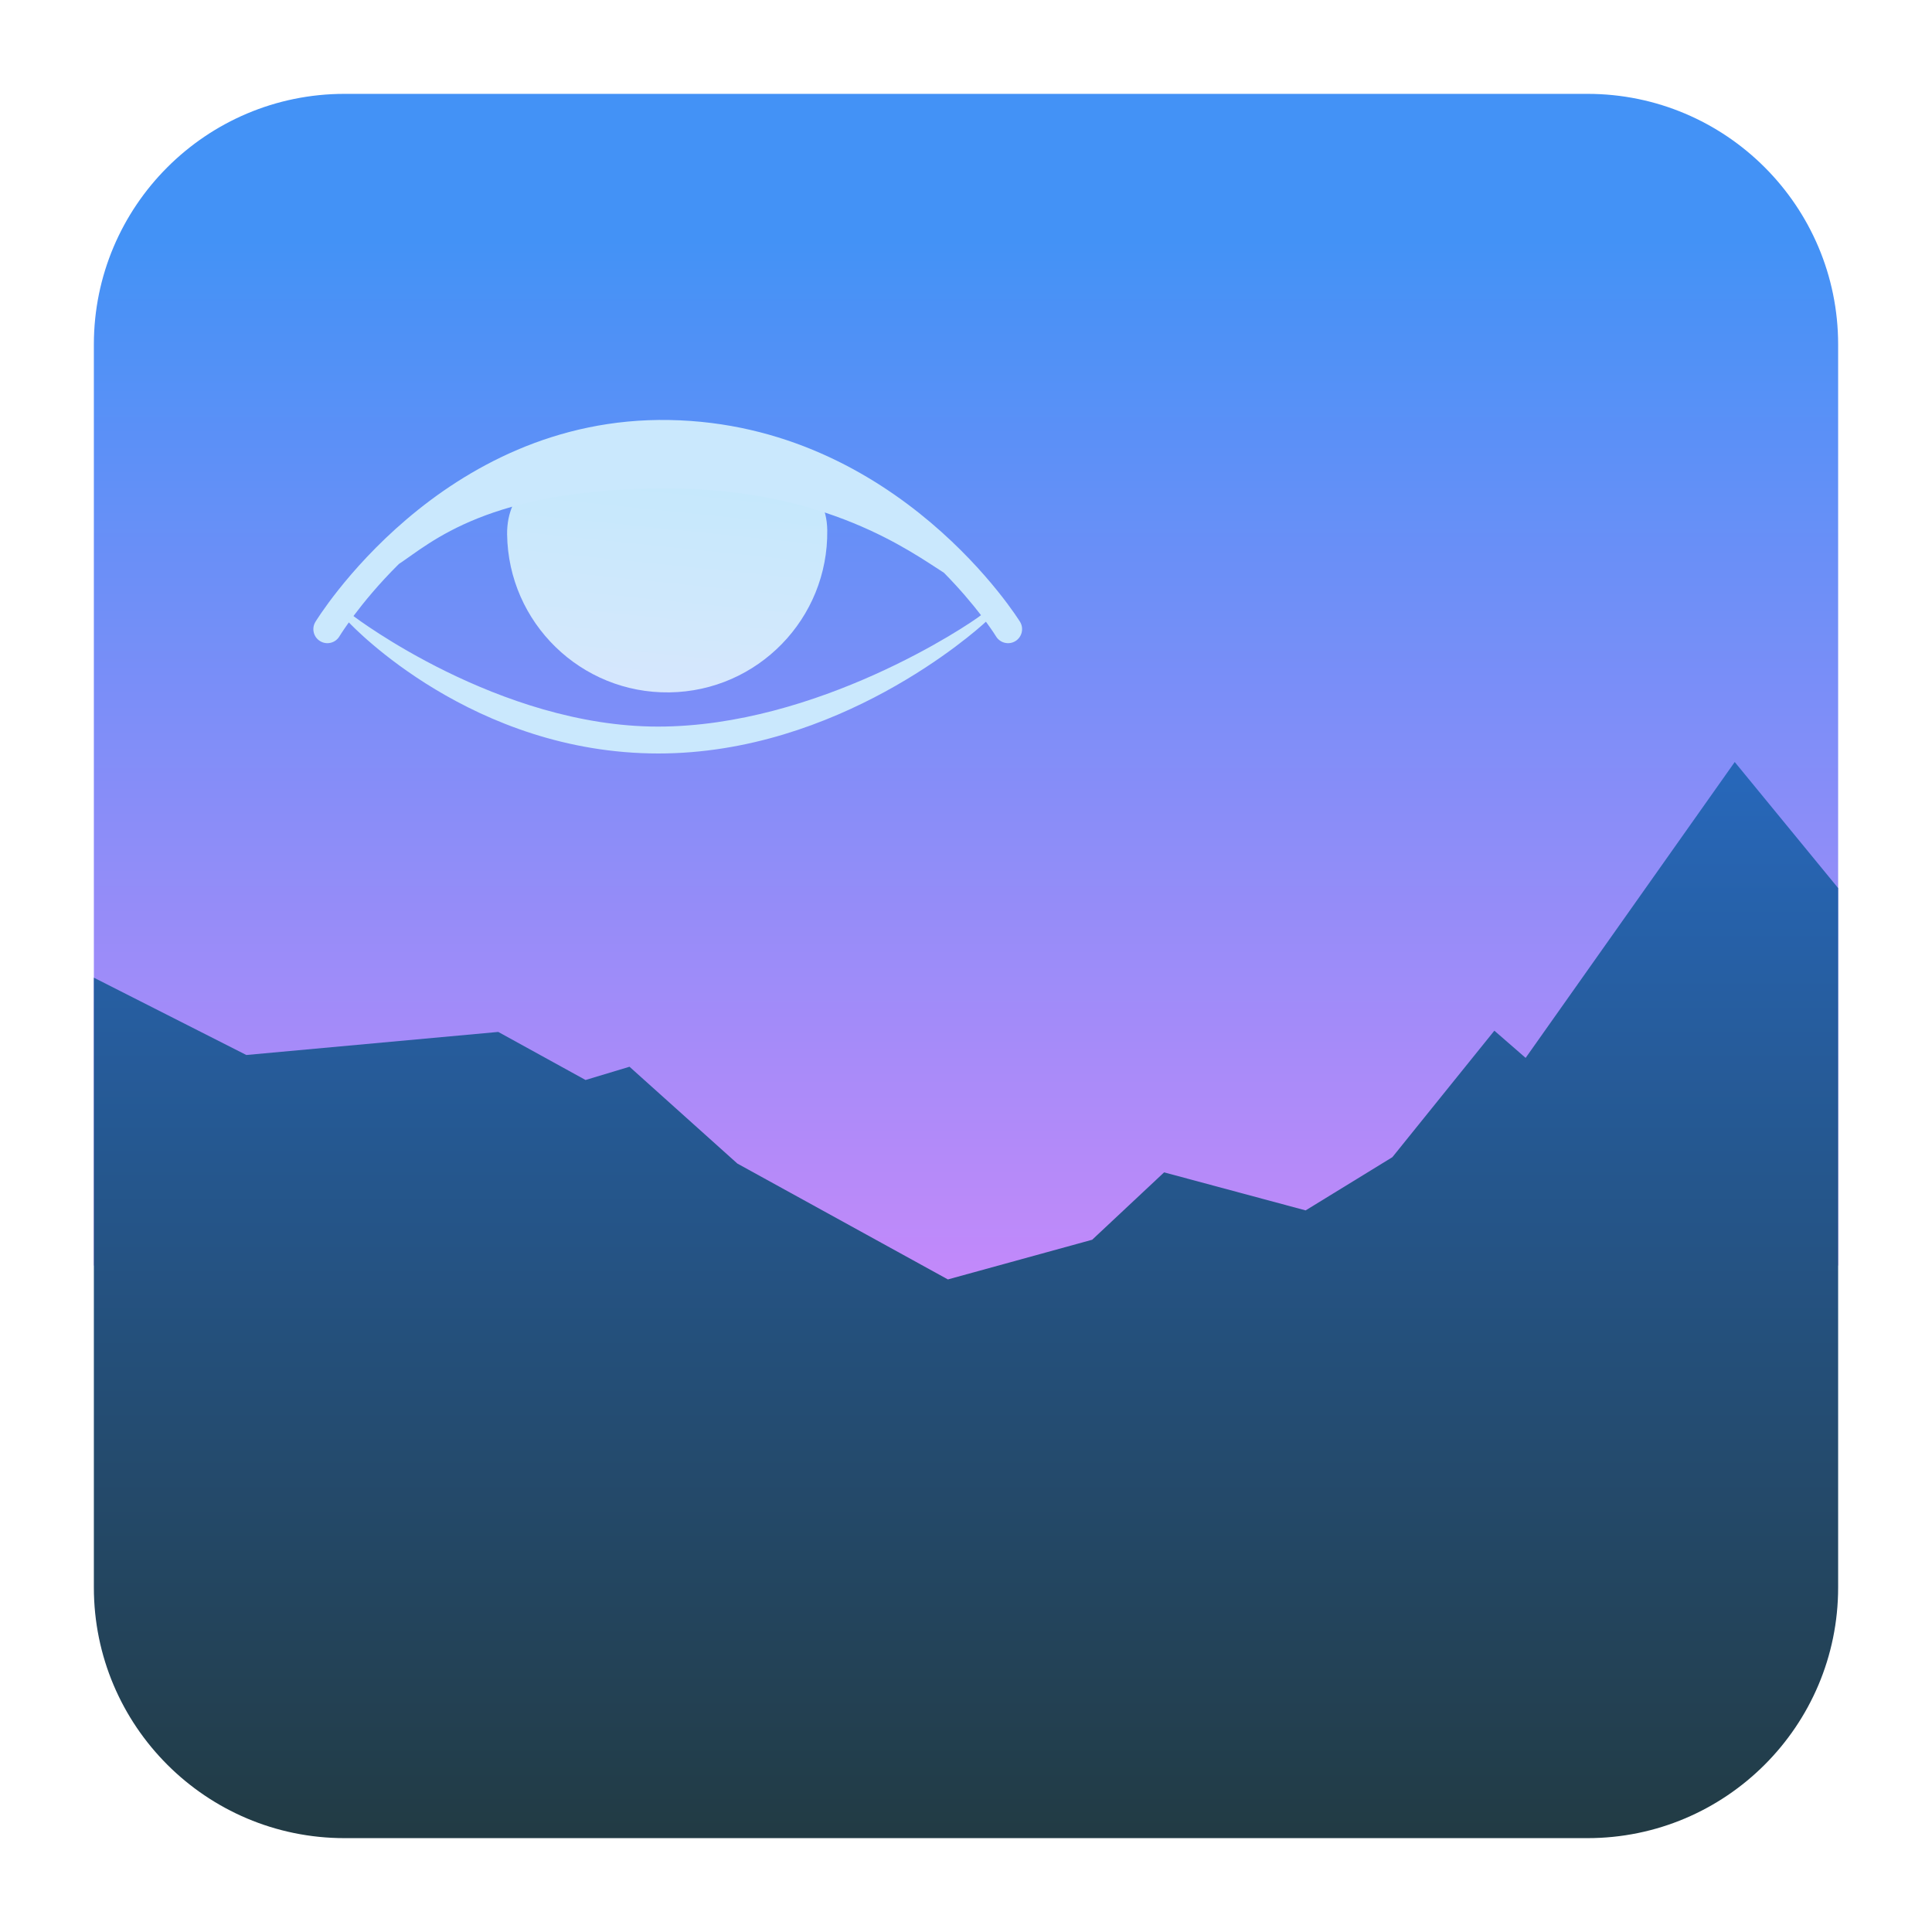
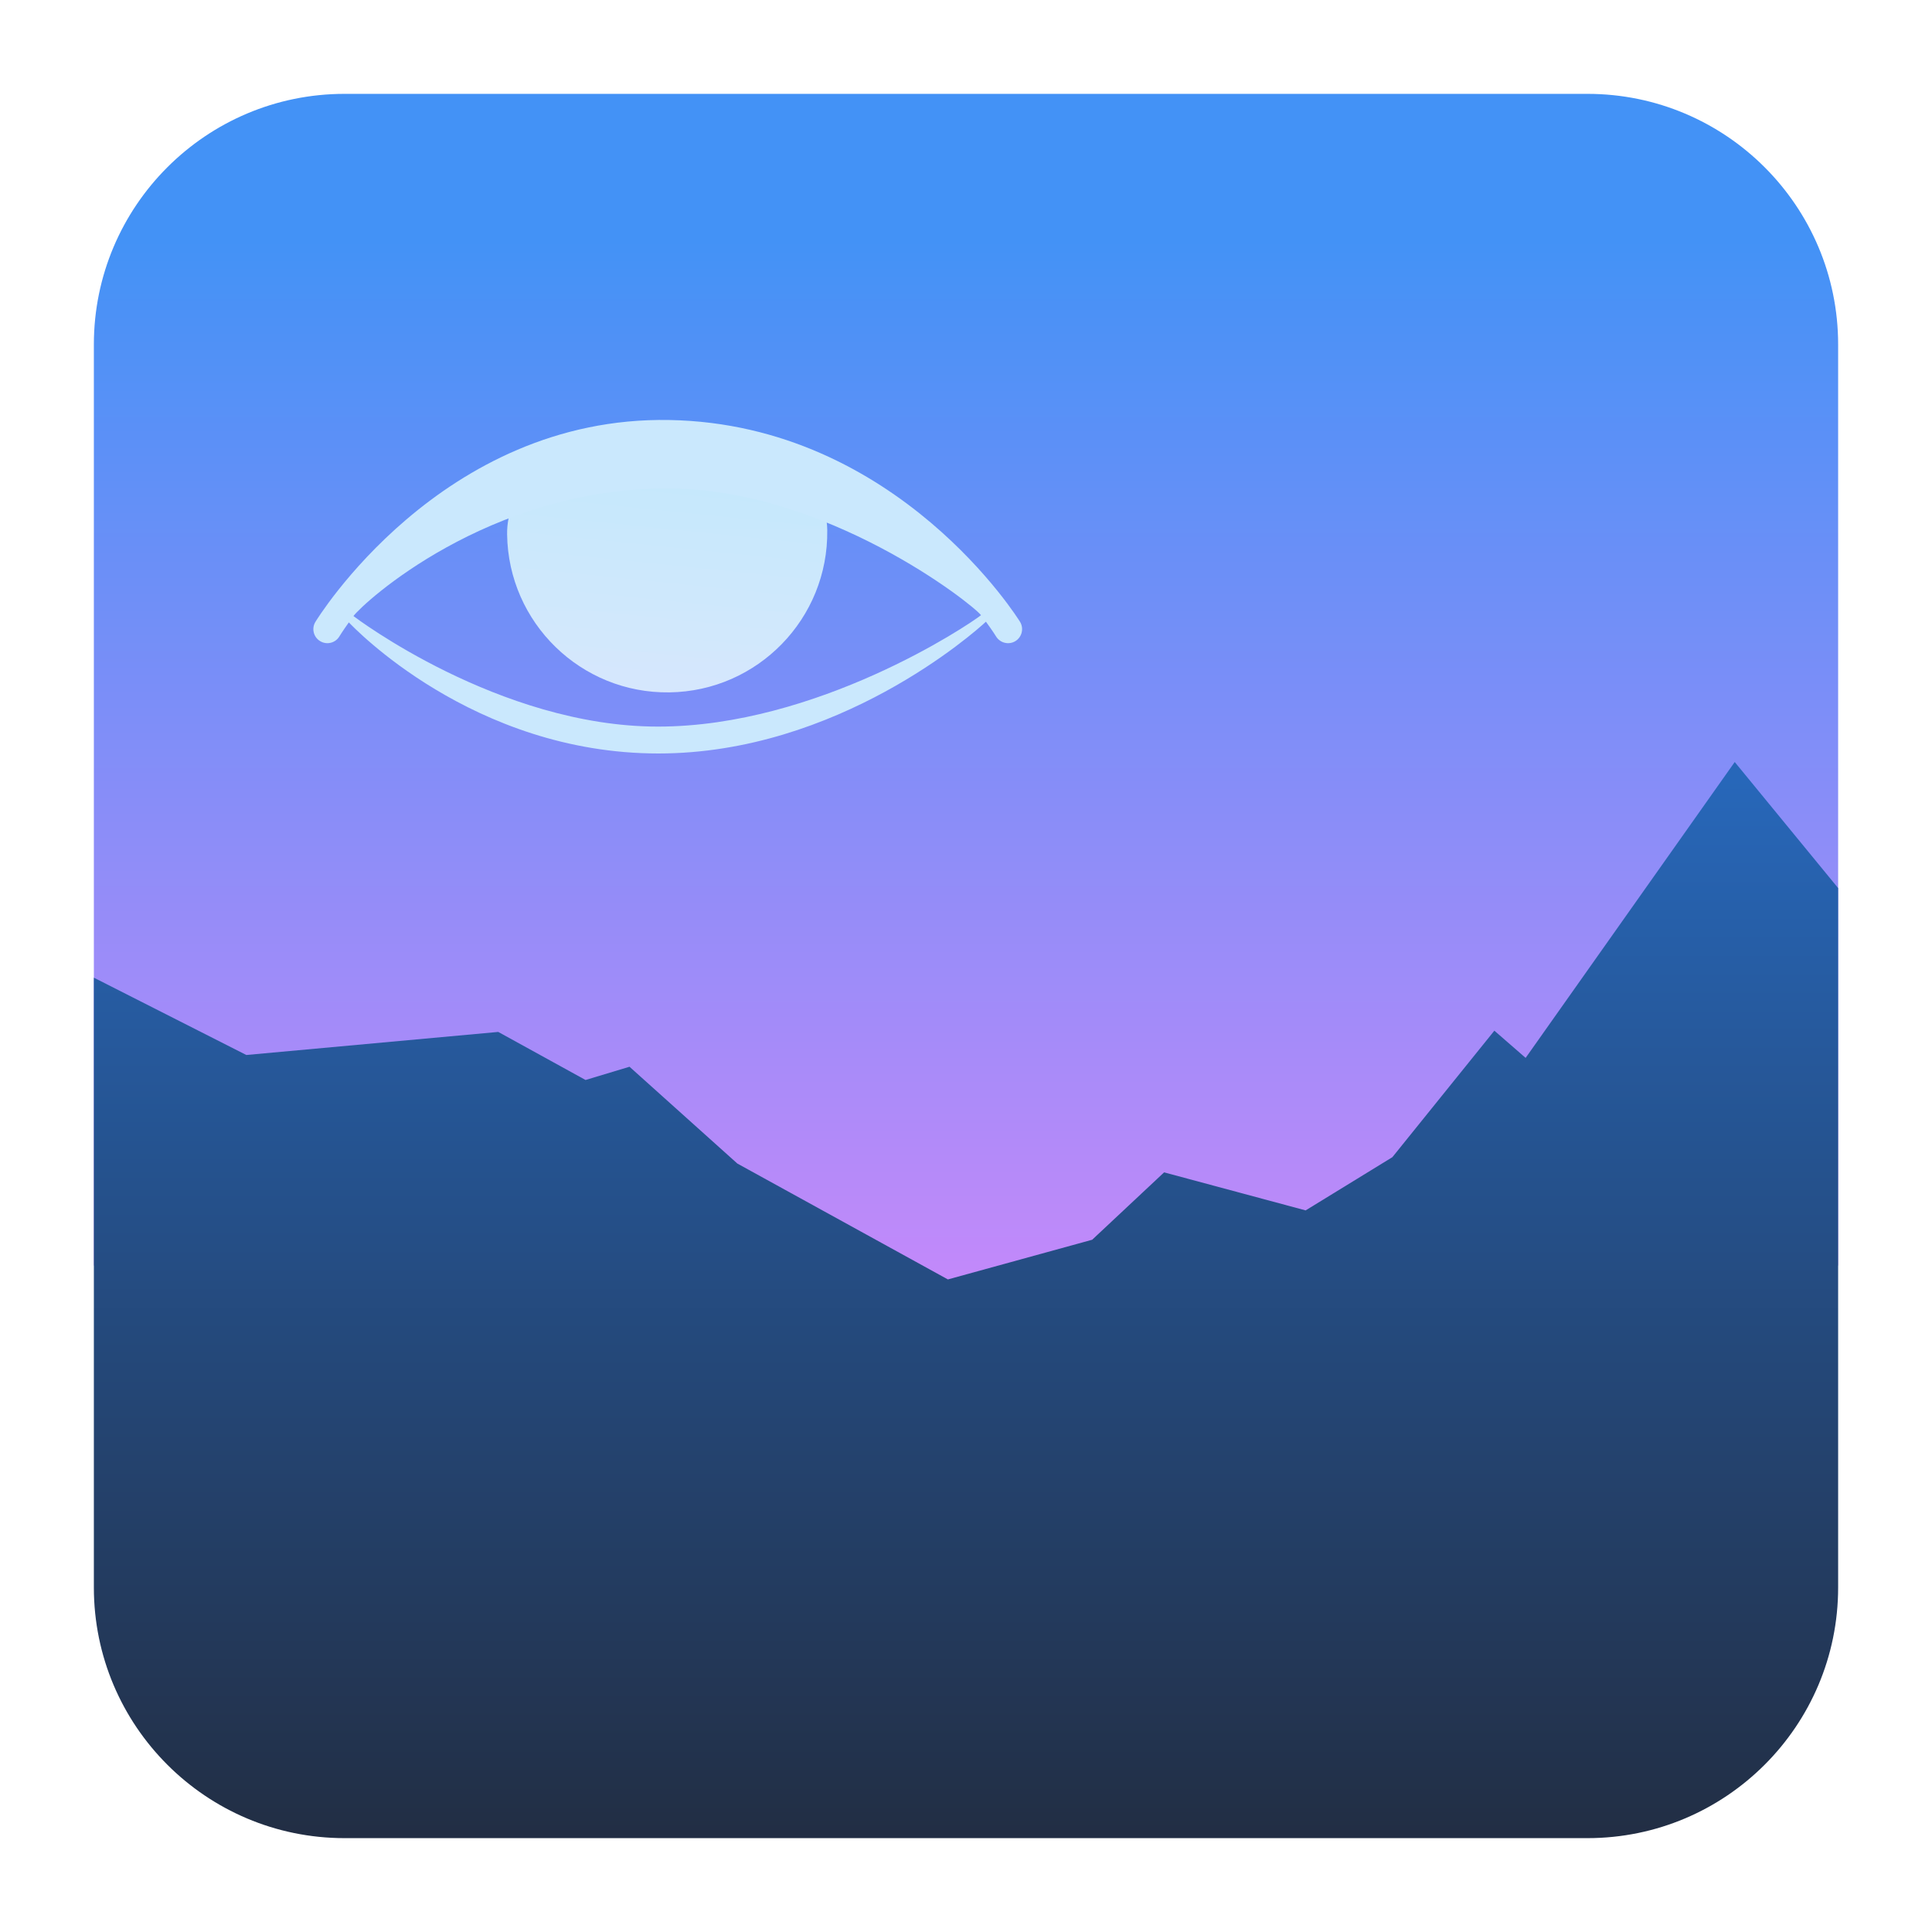
<svg xmlns="http://www.w3.org/2000/svg" clip-rule="evenodd" fill-rule="evenodd" stroke-linejoin="round" stroke-miterlimit="2" viewBox="0 0 48 48">
  <linearGradient id="a" x2="1" gradientTransform="matrix(-.0595533 -35.183 35.183 -.0595533 604.496 40.1042)" gradientUnits="userSpaceOnUse">
    <stop stop-color="#f086fb" offset="0" />
    <stop stop-color="#4392f6" offset="1" />
  </linearGradient>
  <linearGradient id="b" x2="1" gradientTransform="matrix(0 -26.4447 26.4447 0 524.651 45.7093)" gradientUnits="userSpaceOnUse">
-     <stop stop-color="#223b44" offset="0" />
+     <stop stop-color="#222e44" offset="0" />
    <stop stop-color="#2767b9" offset="1" />
  </linearGradient>
  <linearGradient id="c" x2="1" gradientTransform="matrix(-.079163 -8.15775 8.15775 -.079163 783.084 10.826)" gradientUnits="userSpaceOnUse">
    <stop stop-color="#eefefe" stop-opacity=".8" offset="0" />
    <stop stop-color="#d6fefe" stop-opacity=".8" offset="1" />
  </linearGradient>
  <path d="m39.44 2.332c3.438 0 6.228 2.79 6.228 6.228v22.879c-.533.332-1.161.523-1.835.523h-39.666c-.674 0-1.302-.191-1.835-.523v-22.879c0-3.438 2.79-6.228 6.228-6.228z" fill="url(#a)" />
  <path d="m43.099 18.932 2.569 3.132v17.376c0 3.438-2.79 6.228-6.228 6.228h-30.88c-3.438 0-6.228-2.79-6.228-6.228v-15.15l3.788 1.921 6.259-.573 2.169 1.194 1.092-.329 2.679 2.405 5.231 2.879 3.585-.986 1.787-1.674 3.516.945 2.155-1.322 2.534-3.143.777.676z" fill="url(#b)" />
  <path transform="matrix(1.0387 .113643 -.113643 1.0387 .973694 -3.34528)" d="m16.341 12.062c.194-.018 3.75-.472 4.005 1.613.257 2.086-1.228 3.987-3.313 4.243-2.086.257-3.986-1.228-4.243-3.314-.255-2.085 3.042-2.494 3.551-2.542z" fill="url(#c)" />
-   <path d="m8.667 15.463c-.156.218-.235.348-.235.348-.099.165-.314.218-.478.118-.165-.099-.218-.314-.118-.478 0 0 3.102-5.12 8.796-5.016 5.688.103 8.71 5.013 8.71 5.013.101.164.049.379-.114.48-.164.101-.379.049-.48-.114 0 0-.085-.139-.253-.368-.286.269-3.679 3.274-8.137 3.274-4.615 0-7.597-3.159-7.691-3.257zm14.785-1.233c-.804-.509-2.929-2.095-6.878-2.095-4.459 0-5.875 1.359-6.664 1.877-.503.498-.88.962-1.128 1.293.006.004.011.008.016.013 0 0 3.594 2.734 7.55 2.734 3.955 0 7.709-2.518 8.025-2.768-.216-.281-.524-.651-.921-1.054z" fill="#cae8fd" />
+   <path d="m8.667 15.463c-.156.218-.235.348-.235.348-.099.165-.314.218-.478.118-.165-.099-.218-.314-.118-.478 0 0 3.102-5.12 8.796-5.016 5.688.103 8.71 5.013 8.71 5.013.101.164.049.379-.114.48-.164.101-.379.049-.48-.114 0 0-.085-.139-.253-.368-.286.269-3.679 3.274-8.137 3.274-4.615 0-7.597-3.159-7.691-3.257zm15.706-.179c-.216-.281-3.85-3.149-7.799-3.149-4.459 0-7.544 2.839-7.792 3.17.006.004.011.008.016.013 0 0 3.594 2.734 7.55 2.734 3.955 0 7.709-2.518 8.025-2.768z" fill="#cae8fd" />
</svg>
